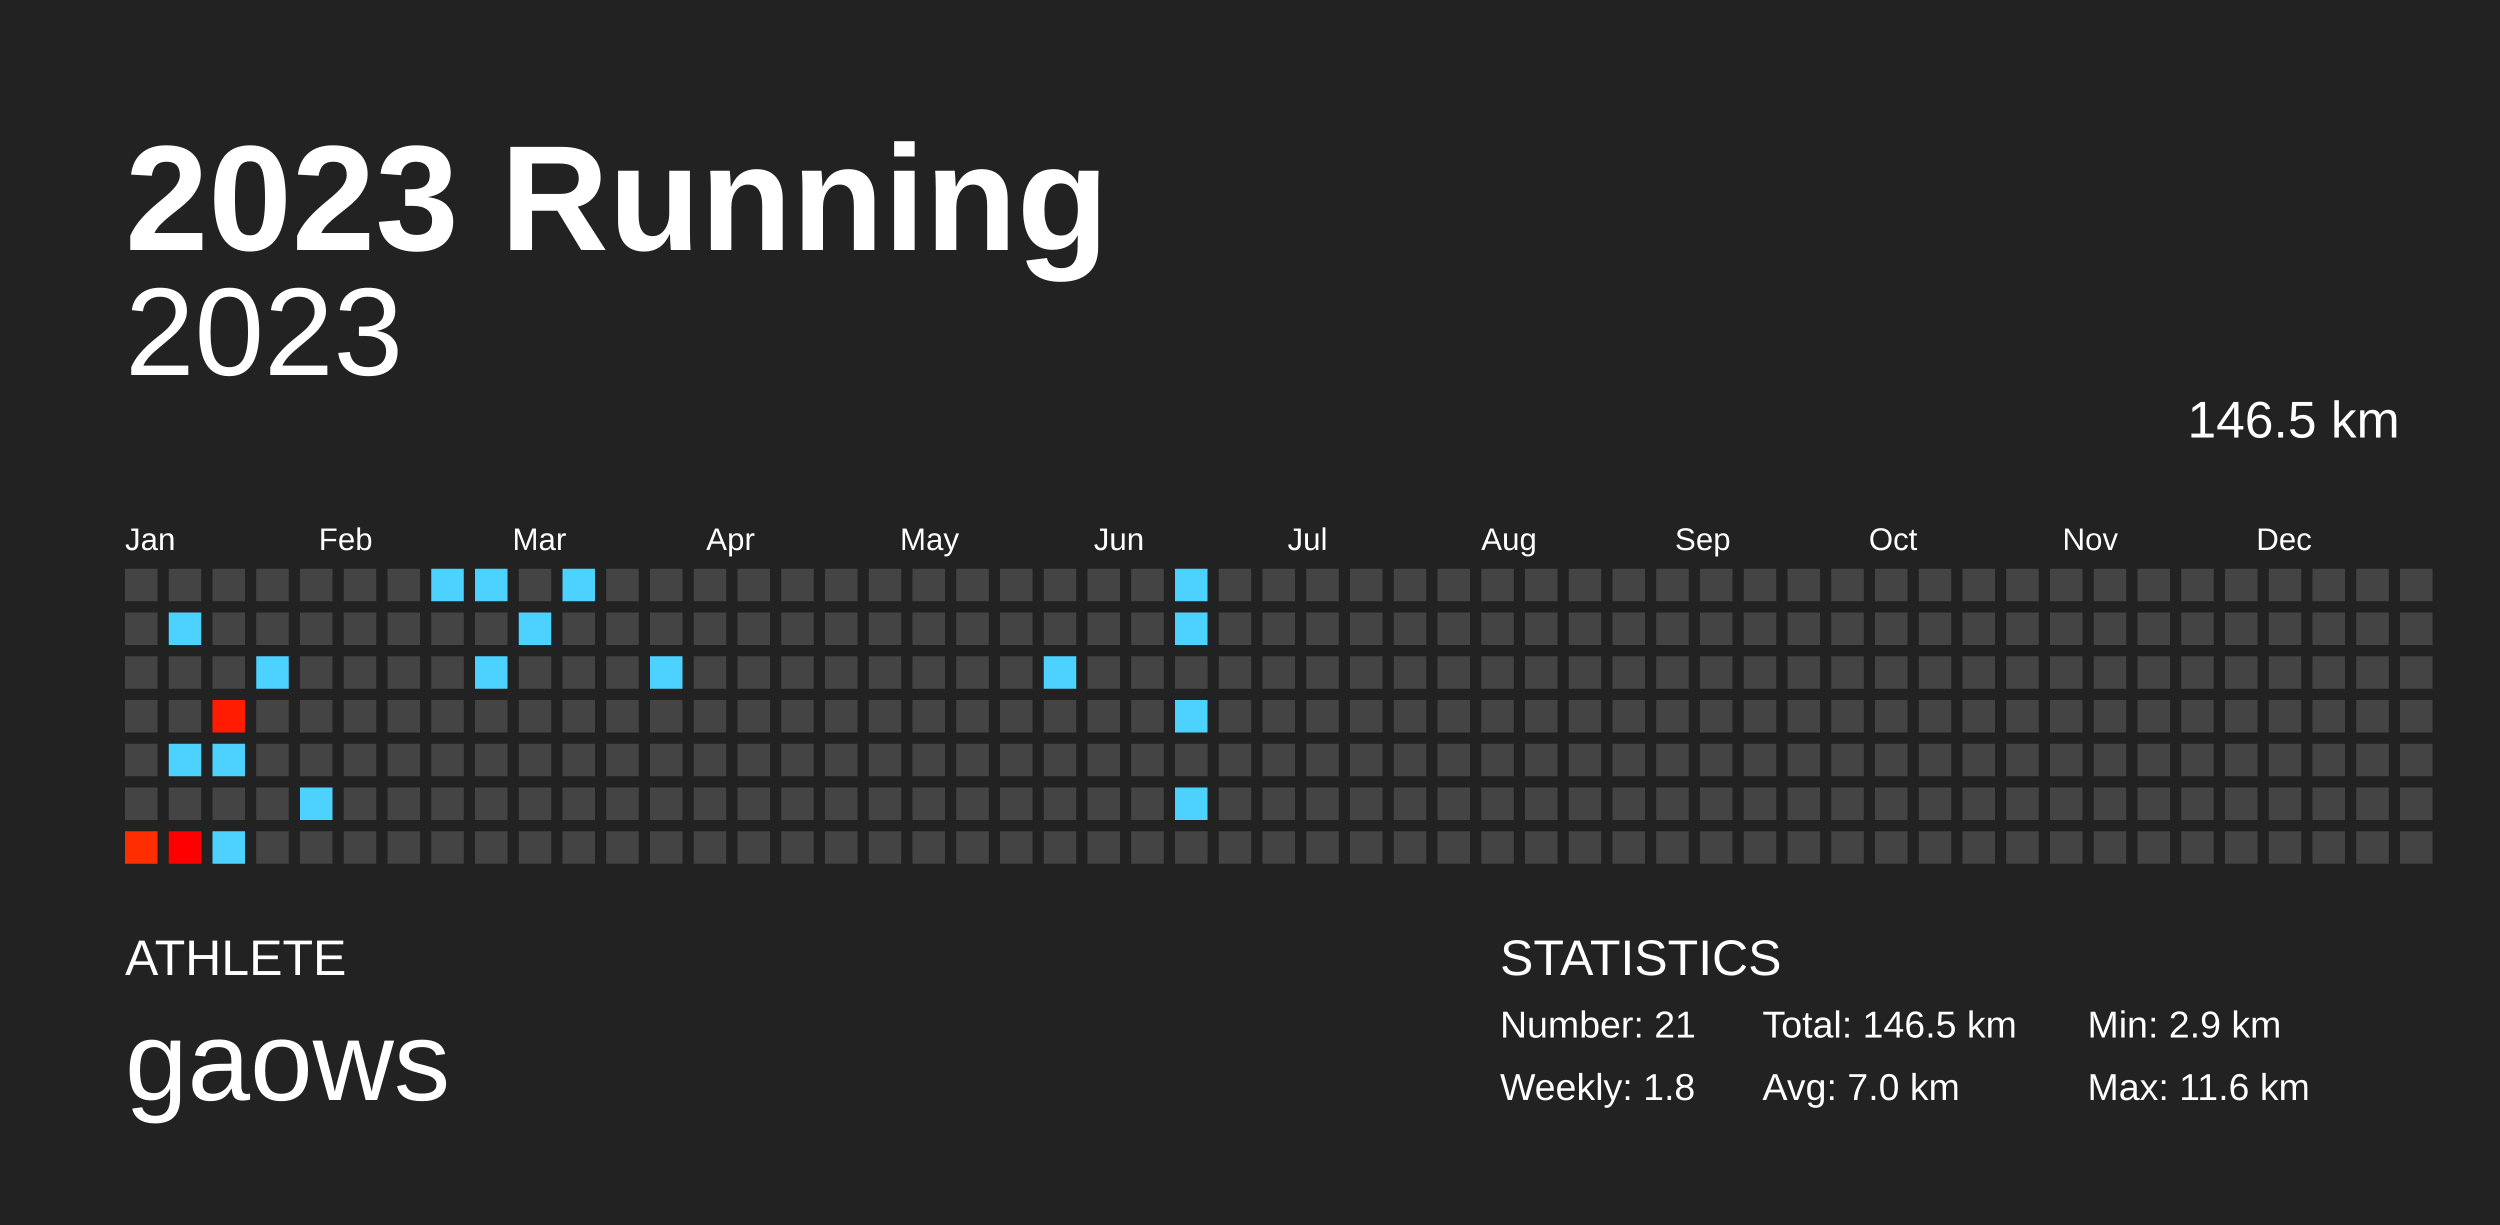
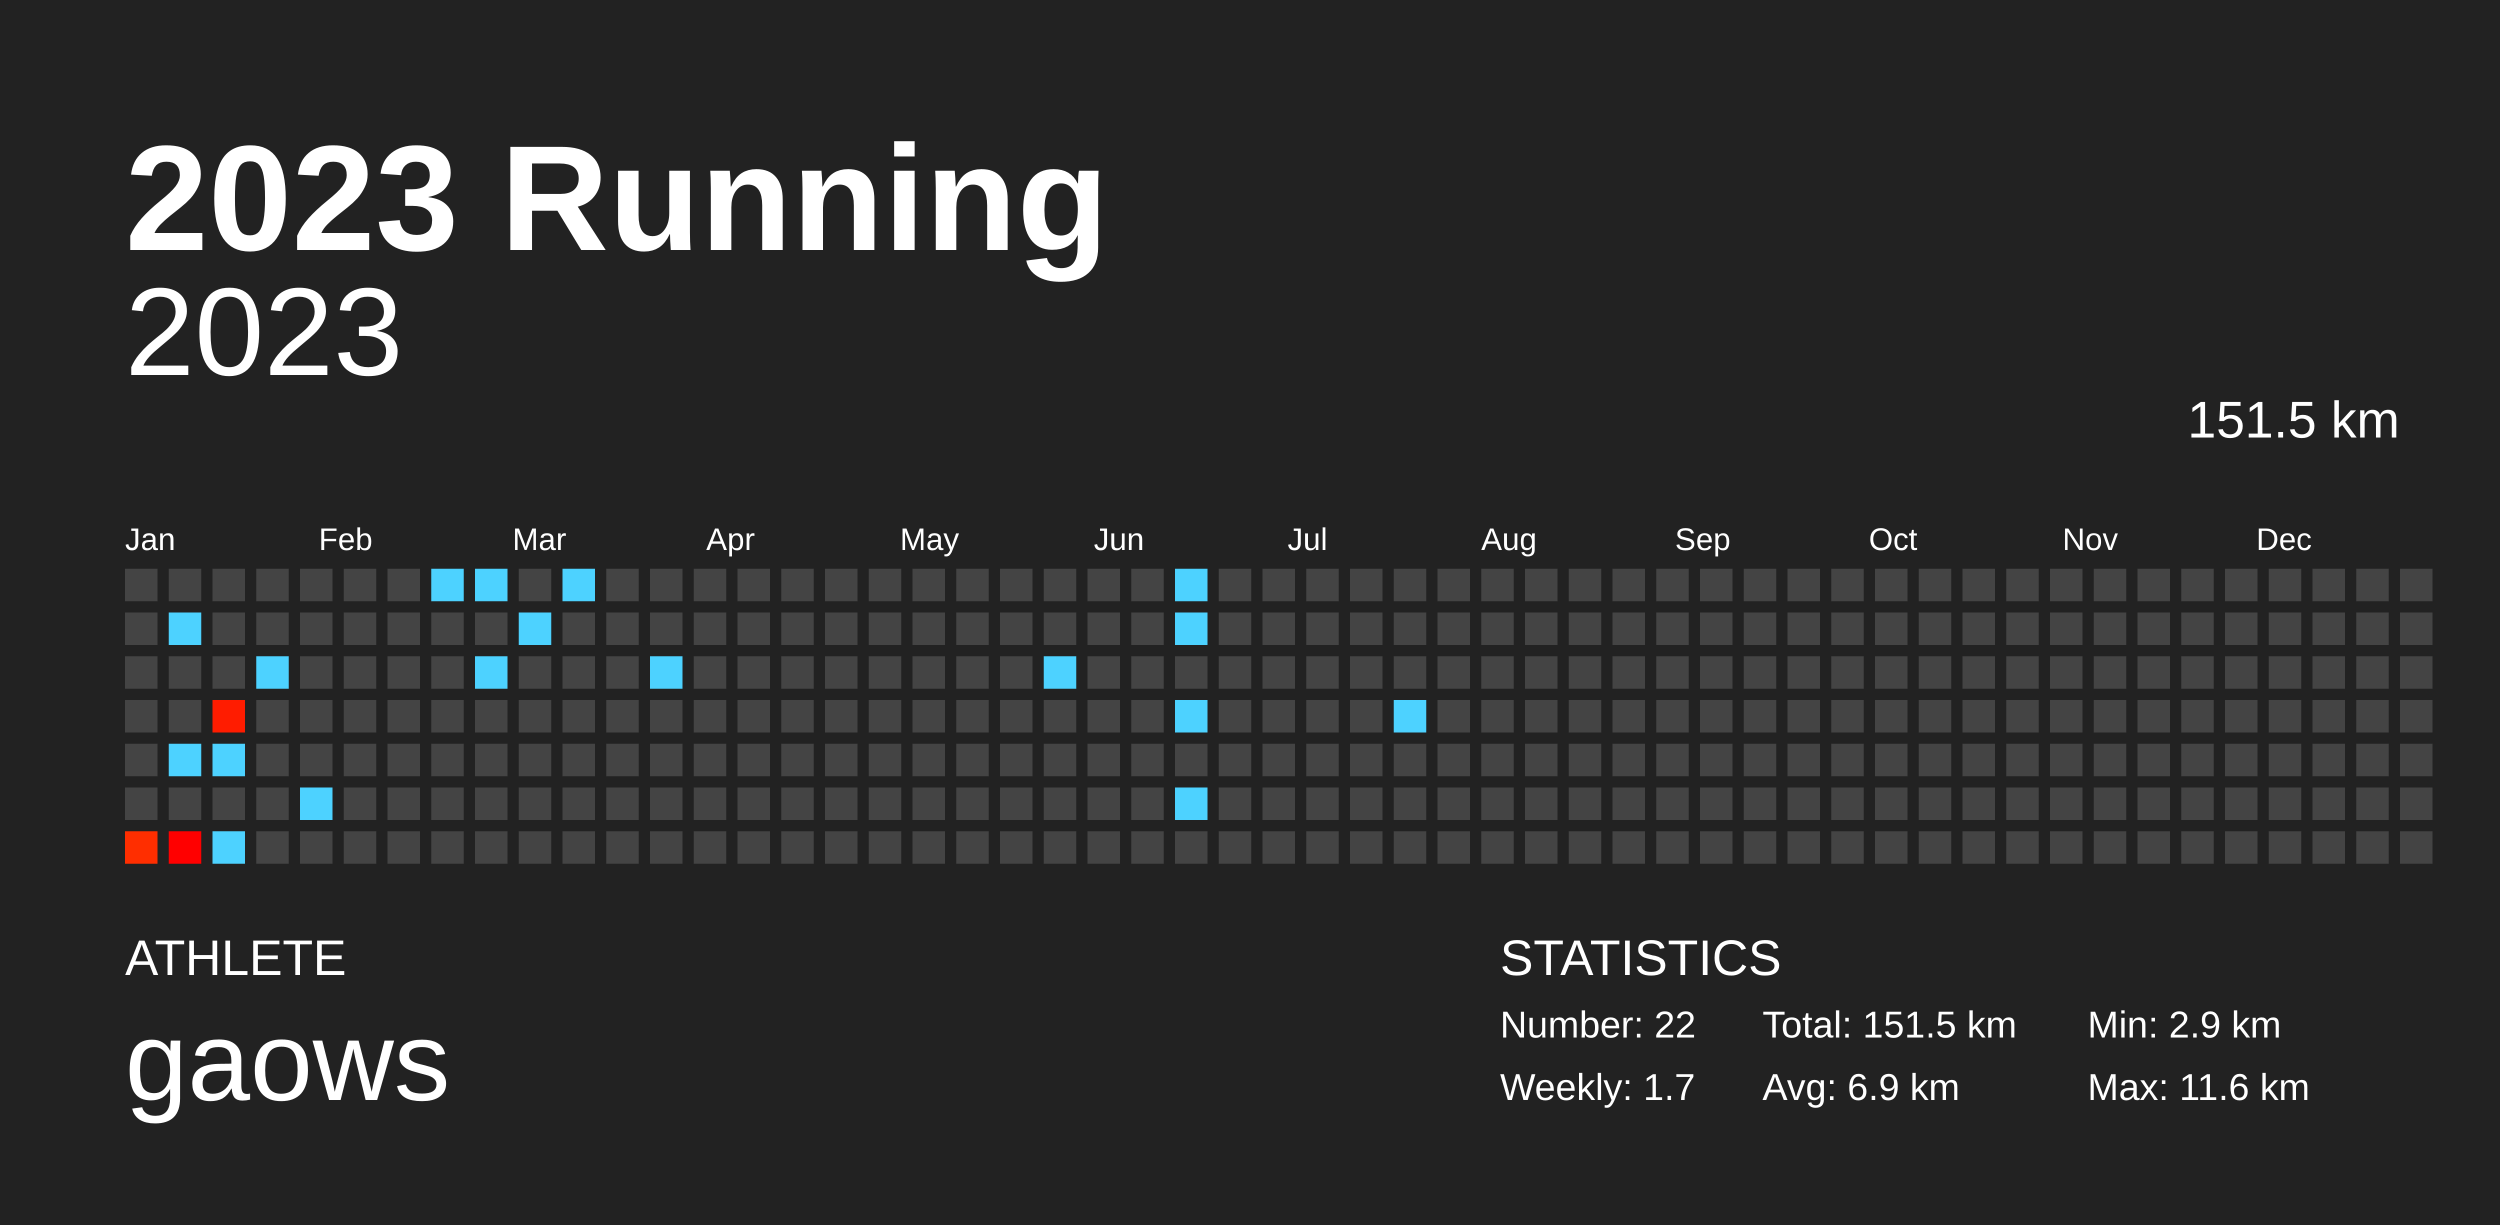
<svg xmlns="http://www.w3.org/2000/svg" baseProfile="full" height="98mm" version="1.1" viewBox="0,0,200,98" width="200mm">
  <defs />
  <rect fill="#222222" height="98" width="200" x="0" y="0" />
  <text fill="#FFFFFF" style="font-size:12px; font-family:Arial; font-weight:bold;" x="10" y="20">2023 Running</text>
  <text fill="#FFFFFF" style="font-size:4px; font-family:Arial" x="10" y="78">ATHLETE</text>
  <text fill="#FFFFFF" style="font-size:9px; font-family:Arial" x="10" y="88">gaows</text>
  <text fill="#FFFFFF" style="font-size:4px; font-family:Arial" x="120" y="78">STATISTICS</text>
-   <text fill="#FFFFFF" style="font-size:3px; font-family:Arial" x="120" y="83">Number: 21</text>
-   <text fill="#FFFFFF" style="font-size:3px; font-family:Arial" x="120" y="88">Weekly: 1.8</text>
-   <text fill="#FFFFFF" style="font-size:3px; font-family:Arial" x="141" y="83">Total: 146.5 km</text>
-   <text fill="#FFFFFF" style="font-size:3px; font-family:Arial" x="141" y="88">Avg: 7.0 km</text>
+   <text fill="#FFFFFF" style="font-size:3px; font-family:Arial" x="120" y="83">Number: 22</text>
+   <text fill="#FFFFFF" style="font-size:3px; font-family:Arial" x="120" y="88">Weekly: 1.7</text>
+   <text fill="#FFFFFF" style="font-size:3px; font-family:Arial" x="141" y="83">Total: 151.5 km</text>
+   <text fill="#FFFFFF" style="font-size:3px; font-family:Arial" x="141" y="88">Avg: 6.9 km</text>
  <text fill="#FFFFFF" style="font-size:3px; font-family:Arial" x="167" y="83">Min: 2.9 km</text>
  <text fill="#FFFFFF" style="font-size:3px; font-family:Arial" x="167" y="88">Max: 11.6 km</text>
  <text alignment-baseline="hanging" fill="#FFFFFF" style="font-size:10.0px; font-family:Arial;" x="10" y="30">2023</text>
-   <text alignment-baseline="hanging" fill="#FFFFFF" style="font-size:4.125px; font-family:Arial;" x="175" y="35">146.5 km</text>
+   <text alignment-baseline="hanging" fill="#FFFFFF" style="font-size:4.125px; font-family:Arial;" x="175" y="35">151.5 km</text>
  <text fill="#FFFFFF" style="font-size:2.5px; font-family:Arial" x="10.0" y="44">Jan</text>
  <text fill="#FFFFFF" style="font-size:2.5px; font-family:Arial" x="25.5" y="44">Feb</text>
  <text fill="#FFFFFF" style="font-size:2.5px; font-family:Arial" x="41.0" y="44">Mar</text>
  <text fill="#FFFFFF" style="font-size:2.5px; font-family:Arial" x="56.5" y="44">Apr</text>
  <text fill="#FFFFFF" style="font-size:2.5px; font-family:Arial" x="72.0" y="44">May</text>
  <text fill="#FFFFFF" style="font-size:2.5px; font-family:Arial" x="87.5" y="44">Jun</text>
  <text fill="#FFFFFF" style="font-size:2.5px; font-family:Arial" x="103.0" y="44">Jul</text>
  <text fill="#FFFFFF" style="font-size:2.5px; font-family:Arial" x="118.5" y="44">Aug</text>
  <text fill="#FFFFFF" style="font-size:2.5px; font-family:Arial" x="134.0" y="44">Sep</text>
  <text fill="#FFFFFF" style="font-size:2.5px; font-family:Arial" x="149.5" y="44">Oct</text>
  <text fill="#FFFFFF" style="font-size:2.5px; font-family:Arial" x="165.0" y="44">Nov</text>
  <text fill="#FFFFFF" style="font-size:2.5px; font-family:Arial" x="180.5" y="44">Dec</text>
  <rect fill="#444444" height="2.6" width="2.6" x="10.0" y="45.5" />
  <rect fill="#444444" height="2.6" width="2.6" x="10.0" y="49.0" />
  <rect fill="#444444" height="2.6" width="2.6" x="10.0" y="52.5" />
  <rect fill="#444444" height="2.6" width="2.6" x="10.0" y="56.0" />
  <rect fill="#444444" height="2.6" width="2.6" x="10.0" y="59.5" />
  <rect fill="#444444" height="2.6" width="2.6" x="10.0" y="63.0" />
  <rect fill="#ff2e00" height="2.6" width="2.6" x="10.0" y="66.5" />
  <rect fill="#444444" height="2.6" width="2.6" x="13.5" y="45.5" />
  <rect fill="#4dd2ff" height="2.6" width="2.6" x="13.5" y="49.0" />
  <rect fill="#444444" height="2.6" width="2.6" x="13.5" y="52.5" />
  <rect fill="#444444" height="2.6" width="2.6" x="13.5" y="56.0" />
  <rect fill="#4dd2ff" height="2.6" width="2.6" x="13.5" y="59.5" />
  <rect fill="#444444" height="2.6" width="2.6" x="13.5" y="63.0" />
  <rect fill="#ff0000" height="2.6" width="2.6" x="13.5" y="66.5" />
  <rect fill="#444444" height="2.6" width="2.6" x="17.0" y="45.5" />
  <rect fill="#444444" height="2.6" width="2.6" x="17.0" y="49.0" />
  <rect fill="#444444" height="2.6" width="2.6" x="17.0" y="52.5" />
  <rect fill="#ff1c00" height="2.6" width="2.6" x="17.0" y="56.0" />
  <rect fill="#4dd2ff" height="2.6" width="2.6" x="17.0" y="59.5" />
  <rect fill="#444444" height="2.6" width="2.6" x="17.0" y="63.0" />
  <rect fill="#4dd2ff" height="2.6" width="2.6" x="17.0" y="66.5" />
  <rect fill="#444444" height="2.6" width="2.6" x="20.5" y="45.5" />
  <rect fill="#444444" height="2.6" width="2.6" x="20.5" y="49.0" />
  <rect fill="#4dd2ff" height="2.6" width="2.6" x="20.5" y="52.5" />
  <rect fill="#444444" height="2.6" width="2.6" x="20.5" y="56.0" />
  <rect fill="#444444" height="2.6" width="2.6" x="20.5" y="59.5" />
  <rect fill="#444444" height="2.6" width="2.6" x="20.5" y="63.0" />
  <rect fill="#444444" height="2.6" width="2.6" x="20.5" y="66.5" />
  <rect fill="#444444" height="2.6" width="2.6" x="24.0" y="45.5" />
  <rect fill="#444444" height="2.6" width="2.6" x="24.0" y="49.0" />
  <rect fill="#444444" height="2.6" width="2.6" x="24.0" y="52.5" />
  <rect fill="#444444" height="2.6" width="2.6" x="24.0" y="56.0" />
  <rect fill="#444444" height="2.6" width="2.6" x="24.0" y="59.5" />
  <rect fill="#4dd2ff" height="2.6" width="2.6" x="24.0" y="63.0" />
  <rect fill="#444444" height="2.6" width="2.6" x="24.0" y="66.5" />
  <rect fill="#444444" height="2.6" width="2.6" x="27.5" y="45.5" />
  <rect fill="#444444" height="2.6" width="2.6" x="27.5" y="49.0" />
  <rect fill="#444444" height="2.6" width="2.6" x="27.5" y="52.5" />
  <rect fill="#444444" height="2.6" width="2.6" x="27.5" y="56.0" />
  <rect fill="#444444" height="2.6" width="2.6" x="27.5" y="59.5" />
  <rect fill="#444444" height="2.6" width="2.6" x="27.5" y="63.0" />
  <rect fill="#444444" height="2.6" width="2.6" x="27.5" y="66.5" />
  <rect fill="#444444" height="2.6" width="2.6" x="31.0" y="45.5" />
  <rect fill="#444444" height="2.6" width="2.6" x="31.0" y="49.0" />
  <rect fill="#444444" height="2.6" width="2.6" x="31.0" y="52.5" />
  <rect fill="#444444" height="2.6" width="2.6" x="31.0" y="56.0" />
  <rect fill="#444444" height="2.6" width="2.6" x="31.0" y="59.5" />
  <rect fill="#444444" height="2.6" width="2.6" x="31.0" y="63.0" />
  <rect fill="#444444" height="2.6" width="2.6" x="31.0" y="66.5" />
  <rect fill="#4dd2ff" height="2.6" width="2.6" x="34.5" y="45.5" />
  <rect fill="#444444" height="2.6" width="2.6" x="34.5" y="49.0" />
  <rect fill="#444444" height="2.6" width="2.6" x="34.5" y="52.5" />
  <rect fill="#444444" height="2.6" width="2.6" x="34.5" y="56.0" />
  <rect fill="#444444" height="2.6" width="2.6" x="34.5" y="59.5" />
  <rect fill="#444444" height="2.6" width="2.6" x="34.5" y="63.0" />
  <rect fill="#444444" height="2.6" width="2.6" x="34.5" y="66.5" />
  <rect fill="#4dd2ff" height="2.6" width="2.6" x="38.0" y="45.5" />
  <rect fill="#444444" height="2.6" width="2.6" x="38.0" y="49.0" />
  <rect fill="#4dd2ff" height="2.6" width="2.6" x="38.0" y="52.5" />
  <rect fill="#444444" height="2.6" width="2.6" x="38.0" y="56.0" />
  <rect fill="#444444" height="2.6" width="2.6" x="38.0" y="59.5" />
  <rect fill="#444444" height="2.6" width="2.6" x="38.0" y="63.0" />
  <rect fill="#444444" height="2.6" width="2.6" x="38.0" y="66.5" />
  <rect fill="#444444" height="2.6" width="2.6" x="41.5" y="45.5" />
  <rect fill="#4dd2ff" height="2.6" width="2.6" x="41.5" y="49.0" />
  <rect fill="#444444" height="2.6" width="2.6" x="41.5" y="52.5" />
  <rect fill="#444444" height="2.6" width="2.6" x="41.5" y="56.0" />
  <rect fill="#444444" height="2.6" width="2.6" x="41.5" y="59.5" />
  <rect fill="#444444" height="2.6" width="2.6" x="41.5" y="63.0" />
  <rect fill="#444444" height="2.6" width="2.6" x="41.5" y="66.5" />
  <rect fill="#4dd2ff" height="2.6" width="2.6" x="45.0" y="45.5" />
  <rect fill="#444444" height="2.6" width="2.6" x="45.0" y="49.0" />
  <rect fill="#444444" height="2.6" width="2.6" x="45.0" y="52.5" />
  <rect fill="#444444" height="2.6" width="2.6" x="45.0" y="56.0" />
  <rect fill="#444444" height="2.6" width="2.6" x="45.0" y="59.5" />
  <rect fill="#444444" height="2.6" width="2.6" x="45.0" y="63.0" />
  <rect fill="#444444" height="2.6" width="2.6" x="45.0" y="66.5" />
  <rect fill="#444444" height="2.6" width="2.6" x="48.5" y="45.5" />
  <rect fill="#444444" height="2.6" width="2.6" x="48.5" y="49.0" />
  <rect fill="#444444" height="2.6" width="2.6" x="48.5" y="52.5" />
  <rect fill="#444444" height="2.6" width="2.6" x="48.5" y="56.0" />
  <rect fill="#444444" height="2.6" width="2.6" x="48.5" y="59.5" />
  <rect fill="#444444" height="2.6" width="2.6" x="48.5" y="63.0" />
  <rect fill="#444444" height="2.6" width="2.6" x="48.5" y="66.5" />
  <rect fill="#444444" height="2.6" width="2.6" x="52.0" y="45.5" />
  <rect fill="#444444" height="2.6" width="2.6" x="52.0" y="49.0" />
  <rect fill="#4dd2ff" height="2.6" width="2.6" x="52.0" y="52.5" />
  <rect fill="#444444" height="2.6" width="2.6" x="52.0" y="56.0" />
  <rect fill="#444444" height="2.6" width="2.6" x="52.0" y="59.5" />
  <rect fill="#444444" height="2.6" width="2.6" x="52.0" y="63.0" />
  <rect fill="#444444" height="2.6" width="2.6" x="52.0" y="66.5" />
  <rect fill="#444444" height="2.6" width="2.6" x="55.5" y="45.5" />
  <rect fill="#444444" height="2.6" width="2.6" x="55.5" y="49.0" />
  <rect fill="#444444" height="2.6" width="2.6" x="55.5" y="52.5" />
  <rect fill="#444444" height="2.6" width="2.6" x="55.5" y="56.0" />
  <rect fill="#444444" height="2.6" width="2.6" x="55.5" y="59.5" />
  <rect fill="#444444" height="2.6" width="2.6" x="55.5" y="63.0" />
  <rect fill="#444444" height="2.6" width="2.6" x="55.5" y="66.5" />
  <rect fill="#444444" height="2.6" width="2.6" x="59.0" y="45.5" />
  <rect fill="#444444" height="2.6" width="2.6" x="59.0" y="49.0" />
  <rect fill="#444444" height="2.6" width="2.6" x="59.0" y="52.5" />
  <rect fill="#444444" height="2.6" width="2.6" x="59.0" y="56.0" />
  <rect fill="#444444" height="2.6" width="2.6" x="59.0" y="59.5" />
  <rect fill="#444444" height="2.6" width="2.6" x="59.0" y="63.0" />
  <rect fill="#444444" height="2.6" width="2.6" x="59.0" y="66.5" />
  <rect fill="#444444" height="2.6" width="2.6" x="62.5" y="45.5" />
  <rect fill="#444444" height="2.6" width="2.6" x="62.5" y="49.0" />
  <rect fill="#444444" height="2.6" width="2.6" x="62.5" y="52.5" />
  <rect fill="#444444" height="2.6" width="2.6" x="62.5" y="56.0" />
  <rect fill="#444444" height="2.6" width="2.6" x="62.5" y="59.5" />
  <rect fill="#444444" height="2.6" width="2.6" x="62.5" y="63.0" />
  <rect fill="#444444" height="2.6" width="2.6" x="62.5" y="66.5" />
  <rect fill="#444444" height="2.6" width="2.6" x="66.0" y="45.5" />
  <rect fill="#444444" height="2.6" width="2.6" x="66.0" y="49.0" />
  <rect fill="#444444" height="2.6" width="2.6" x="66.0" y="52.5" />
  <rect fill="#444444" height="2.6" width="2.6" x="66.0" y="56.0" />
  <rect fill="#444444" height="2.6" width="2.6" x="66.0" y="59.5" />
  <rect fill="#444444" height="2.6" width="2.6" x="66.0" y="63.0" />
  <rect fill="#444444" height="2.6" width="2.6" x="66.0" y="66.5" />
  <rect fill="#444444" height="2.6" width="2.6" x="69.5" y="45.5" />
  <rect fill="#444444" height="2.6" width="2.6" x="69.5" y="49.0" />
  <rect fill="#444444" height="2.6" width="2.6" x="69.5" y="52.5" />
  <rect fill="#444444" height="2.6" width="2.6" x="69.5" y="56.0" />
  <rect fill="#444444" height="2.6" width="2.6" x="69.5" y="59.5" />
  <rect fill="#444444" height="2.6" width="2.6" x="69.5" y="63.0" />
  <rect fill="#444444" height="2.6" width="2.6" x="69.5" y="66.5" />
  <rect fill="#444444" height="2.6" width="2.6" x="73.0" y="45.5" />
  <rect fill="#444444" height="2.6" width="2.6" x="73.0" y="49.0" />
  <rect fill="#444444" height="2.6" width="2.6" x="73.0" y="52.5" />
  <rect fill="#444444" height="2.6" width="2.6" x="73.0" y="56.0" />
  <rect fill="#444444" height="2.6" width="2.6" x="73.0" y="59.5" />
  <rect fill="#444444" height="2.6" width="2.6" x="73.0" y="63.0" />
  <rect fill="#444444" height="2.6" width="2.6" x="73.0" y="66.5" />
  <rect fill="#444444" height="2.6" width="2.6" x="76.5" y="45.5" />
  <rect fill="#444444" height="2.6" width="2.6" x="76.5" y="49.0" />
  <rect fill="#444444" height="2.6" width="2.6" x="76.5" y="52.5" />
  <rect fill="#444444" height="2.6" width="2.6" x="76.5" y="56.0" />
  <rect fill="#444444" height="2.6" width="2.6" x="76.5" y="59.5" />
  <rect fill="#444444" height="2.6" width="2.6" x="76.5" y="63.0" />
  <rect fill="#444444" height="2.6" width="2.6" x="76.5" y="66.5" />
  <rect fill="#444444" height="2.6" width="2.6" x="80.0" y="45.5" />
  <rect fill="#444444" height="2.6" width="2.6" x="80.0" y="49.0" />
  <rect fill="#444444" height="2.6" width="2.6" x="80.0" y="52.5" />
  <rect fill="#444444" height="2.6" width="2.6" x="80.0" y="56.0" />
  <rect fill="#444444" height="2.6" width="2.6" x="80.0" y="59.5" />
  <rect fill="#444444" height="2.6" width="2.6" x="80.0" y="63.0" />
  <rect fill="#444444" height="2.6" width="2.6" x="80.0" y="66.5" />
  <rect fill="#444444" height="2.6" width="2.6" x="83.5" y="45.5" />
  <rect fill="#444444" height="2.6" width="2.6" x="83.5" y="49.0" />
  <rect fill="#4dd2ff" height="2.6" width="2.6" x="83.5" y="52.5" />
  <rect fill="#444444" height="2.6" width="2.6" x="83.5" y="56.0" />
  <rect fill="#444444" height="2.6" width="2.6" x="83.5" y="59.5" />
  <rect fill="#444444" height="2.6" width="2.6" x="83.5" y="63.0" />
  <rect fill="#444444" height="2.6" width="2.6" x="83.5" y="66.5" />
  <rect fill="#444444" height="2.6" width="2.6" x="87.0" y="45.5" />
  <rect fill="#444444" height="2.6" width="2.6" x="87.0" y="49.0" />
  <rect fill="#444444" height="2.6" width="2.6" x="87.0" y="52.5" />
  <rect fill="#444444" height="2.6" width="2.6" x="87.0" y="56.0" />
  <rect fill="#444444" height="2.6" width="2.6" x="87.0" y="59.5" />
  <rect fill="#444444" height="2.6" width="2.6" x="87.0" y="63.0" />
  <rect fill="#444444" height="2.6" width="2.6" x="87.0" y="66.5" />
  <rect fill="#444444" height="2.6" width="2.6" x="90.5" y="45.5" />
  <rect fill="#444444" height="2.6" width="2.6" x="90.5" y="49.0" />
  <rect fill="#444444" height="2.6" width="2.6" x="90.5" y="52.5" />
  <rect fill="#444444" height="2.6" width="2.6" x="90.5" y="56.0" />
  <rect fill="#444444" height="2.6" width="2.6" x="90.5" y="59.5" />
  <rect fill="#444444" height="2.6" width="2.6" x="90.5" y="63.0" />
  <rect fill="#444444" height="2.6" width="2.6" x="90.5" y="66.5" />
  <rect fill="#4dd2ff" height="2.6" width="2.6" x="94.0" y="45.5" />
  <rect fill="#4dd2ff" height="2.6" width="2.6" x="94.0" y="49.0" />
  <rect fill="#444444" height="2.6" width="2.6" x="94.0" y="52.5" />
  <rect fill="#4dd2ff" height="2.6" width="2.6" x="94.0" y="56.0" />
  <rect fill="#444444" height="2.6" width="2.6" x="94.0" y="59.5" />
  <rect fill="#4dd2ff" height="2.6" width="2.6" x="94.0" y="63.0" />
  <rect fill="#444444" height="2.6" width="2.6" x="94.0" y="66.5" />
  <rect fill="#444444" height="2.6" width="2.6" x="97.5" y="45.5" />
  <rect fill="#444444" height="2.6" width="2.6" x="97.5" y="49.0" />
  <rect fill="#444444" height="2.6" width="2.6" x="97.5" y="52.5" />
  <rect fill="#444444" height="2.6" width="2.6" x="97.5" y="56.0" />
  <rect fill="#444444" height="2.6" width="2.6" x="97.5" y="59.5" />
  <rect fill="#444444" height="2.6" width="2.6" x="97.5" y="63.0" />
  <rect fill="#444444" height="2.6" width="2.6" x="97.5" y="66.5" />
  <rect fill="#444444" height="2.6" width="2.6" x="101.0" y="45.5" />
  <rect fill="#444444" height="2.6" width="2.6" x="101.0" y="49.0" />
  <rect fill="#444444" height="2.6" width="2.6" x="101.0" y="52.5" />
  <rect fill="#444444" height="2.6" width="2.6" x="101.0" y="56.0" />
  <rect fill="#444444" height="2.6" width="2.6" x="101.0" y="59.5" />
  <rect fill="#444444" height="2.6" width="2.6" x="101.0" y="63.0" />
  <rect fill="#444444" height="2.6" width="2.6" x="101.0" y="66.5" />
  <rect fill="#444444" height="2.6" width="2.6" x="104.5" y="45.5" />
  <rect fill="#444444" height="2.6" width="2.6" x="104.5" y="49.0" />
  <rect fill="#444444" height="2.6" width="2.6" x="104.5" y="52.5" />
  <rect fill="#444444" height="2.6" width="2.6" x="104.5" y="56.0" />
  <rect fill="#444444" height="2.6" width="2.6" x="104.5" y="59.5" />
  <rect fill="#444444" height="2.6" width="2.6" x="104.5" y="63.0" />
  <rect fill="#444444" height="2.6" width="2.6" x="104.5" y="66.5" />
  <rect fill="#444444" height="2.6" width="2.6" x="108.0" y="45.5" />
  <rect fill="#444444" height="2.6" width="2.6" x="108.0" y="49.0" />
  <rect fill="#444444" height="2.6" width="2.6" x="108.0" y="52.5" />
  <rect fill="#444444" height="2.6" width="2.6" x="108.0" y="56.0" />
  <rect fill="#444444" height="2.6" width="2.6" x="108.0" y="59.5" />
  <rect fill="#444444" height="2.6" width="2.6" x="108.0" y="63.0" />
  <rect fill="#444444" height="2.6" width="2.6" x="108.0" y="66.5" />
  <rect fill="#444444" height="2.6" width="2.6" x="111.5" y="45.5" />
  <rect fill="#444444" height="2.6" width="2.6" x="111.5" y="49.0" />
  <rect fill="#444444" height="2.6" width="2.6" x="111.5" y="52.5" />
-   <rect fill="#444444" height="2.6" width="2.6" x="111.5" y="56.0" />
+   <rect fill="#4dd2ff" height="2.6" width="2.6" x="111.5" y="56.0" />
  <rect fill="#444444" height="2.6" width="2.6" x="111.5" y="59.5" />
  <rect fill="#444444" height="2.6" width="2.6" x="111.5" y="63.0" />
  <rect fill="#444444" height="2.6" width="2.6" x="111.5" y="66.5" />
  <rect fill="#444444" height="2.6" width="2.6" x="115.0" y="45.5" />
  <rect fill="#444444" height="2.6" width="2.6" x="115.0" y="49.0" />
  <rect fill="#444444" height="2.6" width="2.6" x="115.0" y="52.5" />
  <rect fill="#444444" height="2.6" width="2.6" x="115.0" y="56.0" />
  <rect fill="#444444" height="2.6" width="2.6" x="115.0" y="59.5" />
  <rect fill="#444444" height="2.6" width="2.6" x="115.0" y="63.0" />
  <rect fill="#444444" height="2.6" width="2.6" x="115.0" y="66.5" />
  <rect fill="#444444" height="2.6" width="2.6" x="118.5" y="45.5" />
  <rect fill="#444444" height="2.6" width="2.6" x="118.5" y="49.0" />
  <rect fill="#444444" height="2.6" width="2.6" x="118.5" y="52.5" />
  <rect fill="#444444" height="2.6" width="2.6" x="118.5" y="56.0" />
  <rect fill="#444444" height="2.6" width="2.6" x="118.5" y="59.5" />
  <rect fill="#444444" height="2.6" width="2.6" x="118.5" y="63.0" />
  <rect fill="#444444" height="2.6" width="2.6" x="118.5" y="66.5" />
  <rect fill="#444444" height="2.6" width="2.6" x="122.0" y="45.5" />
  <rect fill="#444444" height="2.6" width="2.6" x="122.0" y="49.0" />
  <rect fill="#444444" height="2.6" width="2.6" x="122.0" y="52.5" />
  <rect fill="#444444" height="2.6" width="2.6" x="122.0" y="56.0" />
  <rect fill="#444444" height="2.6" width="2.6" x="122.0" y="59.5" />
  <rect fill="#444444" height="2.6" width="2.6" x="122.0" y="63.0" />
  <rect fill="#444444" height="2.6" width="2.6" x="122.0" y="66.5" />
  <rect fill="#444444" height="2.6" width="2.6" x="125.5" y="45.5" />
  <rect fill="#444444" height="2.6" width="2.6" x="125.5" y="49.0" />
  <rect fill="#444444" height="2.6" width="2.6" x="125.5" y="52.5" />
  <rect fill="#444444" height="2.6" width="2.6" x="125.5" y="56.0" />
  <rect fill="#444444" height="2.6" width="2.6" x="125.5" y="59.5" />
  <rect fill="#444444" height="2.6" width="2.6" x="125.5" y="63.0" />
  <rect fill="#444444" height="2.6" width="2.6" x="125.5" y="66.5" />
  <rect fill="#444444" height="2.6" width="2.6" x="129.0" y="45.5" />
  <rect fill="#444444" height="2.6" width="2.6" x="129.0" y="49.0" />
  <rect fill="#444444" height="2.6" width="2.6" x="129.0" y="52.5" />
  <rect fill="#444444" height="2.6" width="2.6" x="129.0" y="56.0" />
  <rect fill="#444444" height="2.6" width="2.6" x="129.0" y="59.5" />
  <rect fill="#444444" height="2.6" width="2.6" x="129.0" y="63.0" />
  <rect fill="#444444" height="2.6" width="2.6" x="129.0" y="66.5" />
  <rect fill="#444444" height="2.6" width="2.6" x="132.5" y="45.5" />
  <rect fill="#444444" height="2.6" width="2.6" x="132.5" y="49.0" />
  <rect fill="#444444" height="2.6" width="2.6" x="132.5" y="52.5" />
  <rect fill="#444444" height="2.6" width="2.6" x="132.5" y="56.0" />
  <rect fill="#444444" height="2.6" width="2.6" x="132.5" y="59.5" />
  <rect fill="#444444" height="2.6" width="2.6" x="132.5" y="63.0" />
  <rect fill="#444444" height="2.6" width="2.6" x="132.5" y="66.5" />
  <rect fill="#444444" height="2.6" width="2.6" x="136.0" y="45.5" />
  <rect fill="#444444" height="2.6" width="2.6" x="136.0" y="49.0" />
  <rect fill="#444444" height="2.6" width="2.6" x="136.0" y="52.5" />
  <rect fill="#444444" height="2.6" width="2.6" x="136.0" y="56.0" />
  <rect fill="#444444" height="2.6" width="2.6" x="136.0" y="59.5" />
  <rect fill="#444444" height="2.6" width="2.6" x="136.0" y="63.0" />
  <rect fill="#444444" height="2.6" width="2.6" x="136.0" y="66.5" />
  <rect fill="#444444" height="2.6" width="2.6" x="139.5" y="45.5" />
  <rect fill="#444444" height="2.6" width="2.6" x="139.5" y="49.0" />
  <rect fill="#444444" height="2.6" width="2.6" x="139.5" y="52.5" />
  <rect fill="#444444" height="2.6" width="2.6" x="139.5" y="56.0" />
  <rect fill="#444444" height="2.6" width="2.6" x="139.5" y="59.5" />
  <rect fill="#444444" height="2.6" width="2.6" x="139.5" y="63.0" />
  <rect fill="#444444" height="2.6" width="2.6" x="139.5" y="66.5" />
  <rect fill="#444444" height="2.6" width="2.6" x="143.0" y="45.5" />
  <rect fill="#444444" height="2.6" width="2.6" x="143.0" y="49.0" />
  <rect fill="#444444" height="2.6" width="2.6" x="143.0" y="52.5" />
  <rect fill="#444444" height="2.6" width="2.6" x="143.0" y="56.0" />
  <rect fill="#444444" height="2.6" width="2.6" x="143.0" y="59.5" />
  <rect fill="#444444" height="2.6" width="2.6" x="143.0" y="63.0" />
  <rect fill="#444444" height="2.6" width="2.6" x="143.0" y="66.5" />
  <rect fill="#444444" height="2.6" width="2.6" x="146.5" y="45.5" />
  <rect fill="#444444" height="2.6" width="2.6" x="146.5" y="49.0" />
  <rect fill="#444444" height="2.6" width="2.6" x="146.5" y="52.5" />
  <rect fill="#444444" height="2.6" width="2.6" x="146.5" y="56.0" />
  <rect fill="#444444" height="2.6" width="2.6" x="146.5" y="59.5" />
  <rect fill="#444444" height="2.6" width="2.6" x="146.5" y="63.0" />
  <rect fill="#444444" height="2.6" width="2.6" x="146.5" y="66.5" />
  <rect fill="#444444" height="2.6" width="2.6" x="150.0" y="45.5" />
  <rect fill="#444444" height="2.6" width="2.6" x="150.0" y="49.0" />
  <rect fill="#444444" height="2.6" width="2.6" x="150.0" y="52.5" />
  <rect fill="#444444" height="2.6" width="2.6" x="150.0" y="56.0" />
  <rect fill="#444444" height="2.6" width="2.6" x="150.0" y="59.5" />
  <rect fill="#444444" height="2.6" width="2.6" x="150.0" y="63.0" />
  <rect fill="#444444" height="2.6" width="2.6" x="150.0" y="66.5" />
  <rect fill="#444444" height="2.6" width="2.6" x="153.5" y="45.5" />
  <rect fill="#444444" height="2.6" width="2.6" x="153.5" y="49.0" />
  <rect fill="#444444" height="2.6" width="2.6" x="153.5" y="52.5" />
  <rect fill="#444444" height="2.6" width="2.6" x="153.5" y="56.0" />
  <rect fill="#444444" height="2.6" width="2.6" x="153.5" y="59.5" />
  <rect fill="#444444" height="2.6" width="2.6" x="153.5" y="63.0" />
  <rect fill="#444444" height="2.6" width="2.6" x="153.5" y="66.5" />
  <rect fill="#444444" height="2.6" width="2.6" x="157.0" y="45.5" />
  <rect fill="#444444" height="2.6" width="2.6" x="157.0" y="49.0" />
  <rect fill="#444444" height="2.6" width="2.6" x="157.0" y="52.5" />
  <rect fill="#444444" height="2.6" width="2.6" x="157.0" y="56.0" />
  <rect fill="#444444" height="2.6" width="2.6" x="157.0" y="59.5" />
  <rect fill="#444444" height="2.6" width="2.6" x="157.0" y="63.0" />
  <rect fill="#444444" height="2.6" width="2.6" x="157.0" y="66.5" />
  <rect fill="#444444" height="2.6" width="2.6" x="160.5" y="45.5" />
  <rect fill="#444444" height="2.6" width="2.6" x="160.5" y="49.0" />
  <rect fill="#444444" height="2.6" width="2.6" x="160.5" y="52.5" />
  <rect fill="#444444" height="2.6" width="2.6" x="160.5" y="56.0" />
  <rect fill="#444444" height="2.6" width="2.6" x="160.5" y="59.5" />
  <rect fill="#444444" height="2.6" width="2.6" x="160.5" y="63.0" />
  <rect fill="#444444" height="2.6" width="2.6" x="160.5" y="66.5" />
  <rect fill="#444444" height="2.6" width="2.6" x="164.0" y="45.5" />
  <rect fill="#444444" height="2.6" width="2.6" x="164.0" y="49.0" />
  <rect fill="#444444" height="2.6" width="2.6" x="164.0" y="52.5" />
  <rect fill="#444444" height="2.6" width="2.6" x="164.0" y="56.0" />
  <rect fill="#444444" height="2.6" width="2.6" x="164.0" y="59.5" />
  <rect fill="#444444" height="2.6" width="2.6" x="164.0" y="63.0" />
  <rect fill="#444444" height="2.6" width="2.6" x="164.0" y="66.5" />
  <rect fill="#444444" height="2.6" width="2.6" x="167.5" y="45.5" />
  <rect fill="#444444" height="2.6" width="2.6" x="167.5" y="49.0" />
  <rect fill="#444444" height="2.6" width="2.6" x="167.5" y="52.5" />
  <rect fill="#444444" height="2.6" width="2.6" x="167.5" y="56.0" />
  <rect fill="#444444" height="2.6" width="2.6" x="167.5" y="59.5" />
  <rect fill="#444444" height="2.6" width="2.6" x="167.5" y="63.0" />
  <rect fill="#444444" height="2.6" width="2.6" x="167.5" y="66.5" />
  <rect fill="#444444" height="2.6" width="2.6" x="171.0" y="45.5" />
  <rect fill="#444444" height="2.6" width="2.6" x="171.0" y="49.0" />
  <rect fill="#444444" height="2.6" width="2.6" x="171.0" y="52.5" />
  <rect fill="#444444" height="2.6" width="2.6" x="171.0" y="56.0" />
  <rect fill="#444444" height="2.6" width="2.6" x="171.0" y="59.5" />
  <rect fill="#444444" height="2.6" width="2.6" x="171.0" y="63.0" />
  <rect fill="#444444" height="2.6" width="2.6" x="171.0" y="66.5" />
  <rect fill="#444444" height="2.6" width="2.6" x="174.5" y="45.5" />
  <rect fill="#444444" height="2.6" width="2.6" x="174.5" y="49.0" />
  <rect fill="#444444" height="2.6" width="2.6" x="174.5" y="52.5" />
  <rect fill="#444444" height="2.6" width="2.6" x="174.5" y="56.0" />
  <rect fill="#444444" height="2.6" width="2.6" x="174.5" y="59.5" />
  <rect fill="#444444" height="2.6" width="2.6" x="174.5" y="63.0" />
  <rect fill="#444444" height="2.6" width="2.6" x="174.5" y="66.5" />
  <rect fill="#444444" height="2.6" width="2.6" x="178.0" y="45.5" />
  <rect fill="#444444" height="2.6" width="2.6" x="178.0" y="49.0" />
  <rect fill="#444444" height="2.6" width="2.6" x="178.0" y="52.5" />
  <rect fill="#444444" height="2.6" width="2.6" x="178.0" y="56.0" />
  <rect fill="#444444" height="2.6" width="2.6" x="178.0" y="59.5" />
  <rect fill="#444444" height="2.6" width="2.6" x="178.0" y="63.0" />
  <rect fill="#444444" height="2.6" width="2.6" x="178.0" y="66.5" />
  <rect fill="#444444" height="2.6" width="2.6" x="181.5" y="45.5" />
  <rect fill="#444444" height="2.6" width="2.6" x="181.5" y="49.0" />
  <rect fill="#444444" height="2.6" width="2.6" x="181.5" y="52.5" />
  <rect fill="#444444" height="2.6" width="2.6" x="181.5" y="56.0" />
  <rect fill="#444444" height="2.6" width="2.6" x="181.5" y="59.5" />
  <rect fill="#444444" height="2.6" width="2.6" x="181.5" y="63.0" />
  <rect fill="#444444" height="2.6" width="2.6" x="181.5" y="66.5" />
  <rect fill="#444444" height="2.6" width="2.6" x="185.0" y="45.5" />
  <rect fill="#444444" height="2.6" width="2.6" x="185.0" y="49.0" />
  <rect fill="#444444" height="2.6" width="2.6" x="185.0" y="52.5" />
  <rect fill="#444444" height="2.6" width="2.6" x="185.0" y="56.0" />
  <rect fill="#444444" height="2.6" width="2.6" x="185.0" y="59.5" />
  <rect fill="#444444" height="2.6" width="2.6" x="185.0" y="63.0" />
  <rect fill="#444444" height="2.6" width="2.6" x="185.0" y="66.5" />
  <rect fill="#444444" height="2.6" width="2.6" x="188.5" y="45.5" />
  <rect fill="#444444" height="2.6" width="2.6" x="188.5" y="49.0" />
  <rect fill="#444444" height="2.6" width="2.6" x="188.5" y="52.5" />
  <rect fill="#444444" height="2.6" width="2.6" x="188.5" y="56.0" />
  <rect fill="#444444" height="2.6" width="2.6" x="188.5" y="59.5" />
  <rect fill="#444444" height="2.6" width="2.6" x="188.5" y="63.0" />
  <rect fill="#444444" height="2.6" width="2.6" x="188.5" y="66.5" />
  <rect fill="#444444" height="2.6" width="2.6" x="192.0" y="45.5" />
  <rect fill="#444444" height="2.6" width="2.6" x="192.0" y="49.0" />
  <rect fill="#444444" height="2.6" width="2.6" x="192.0" y="52.5" />
  <rect fill="#444444" height="2.6" width="2.6" x="192.0" y="56.0" />
  <rect fill="#444444" height="2.6" width="2.6" x="192.0" y="59.5" />
  <rect fill="#444444" height="2.6" width="2.6" x="192.0" y="63.0" />
  <rect fill="#444444" height="2.6" width="2.6" x="192.0" y="66.5" />
</svg>
